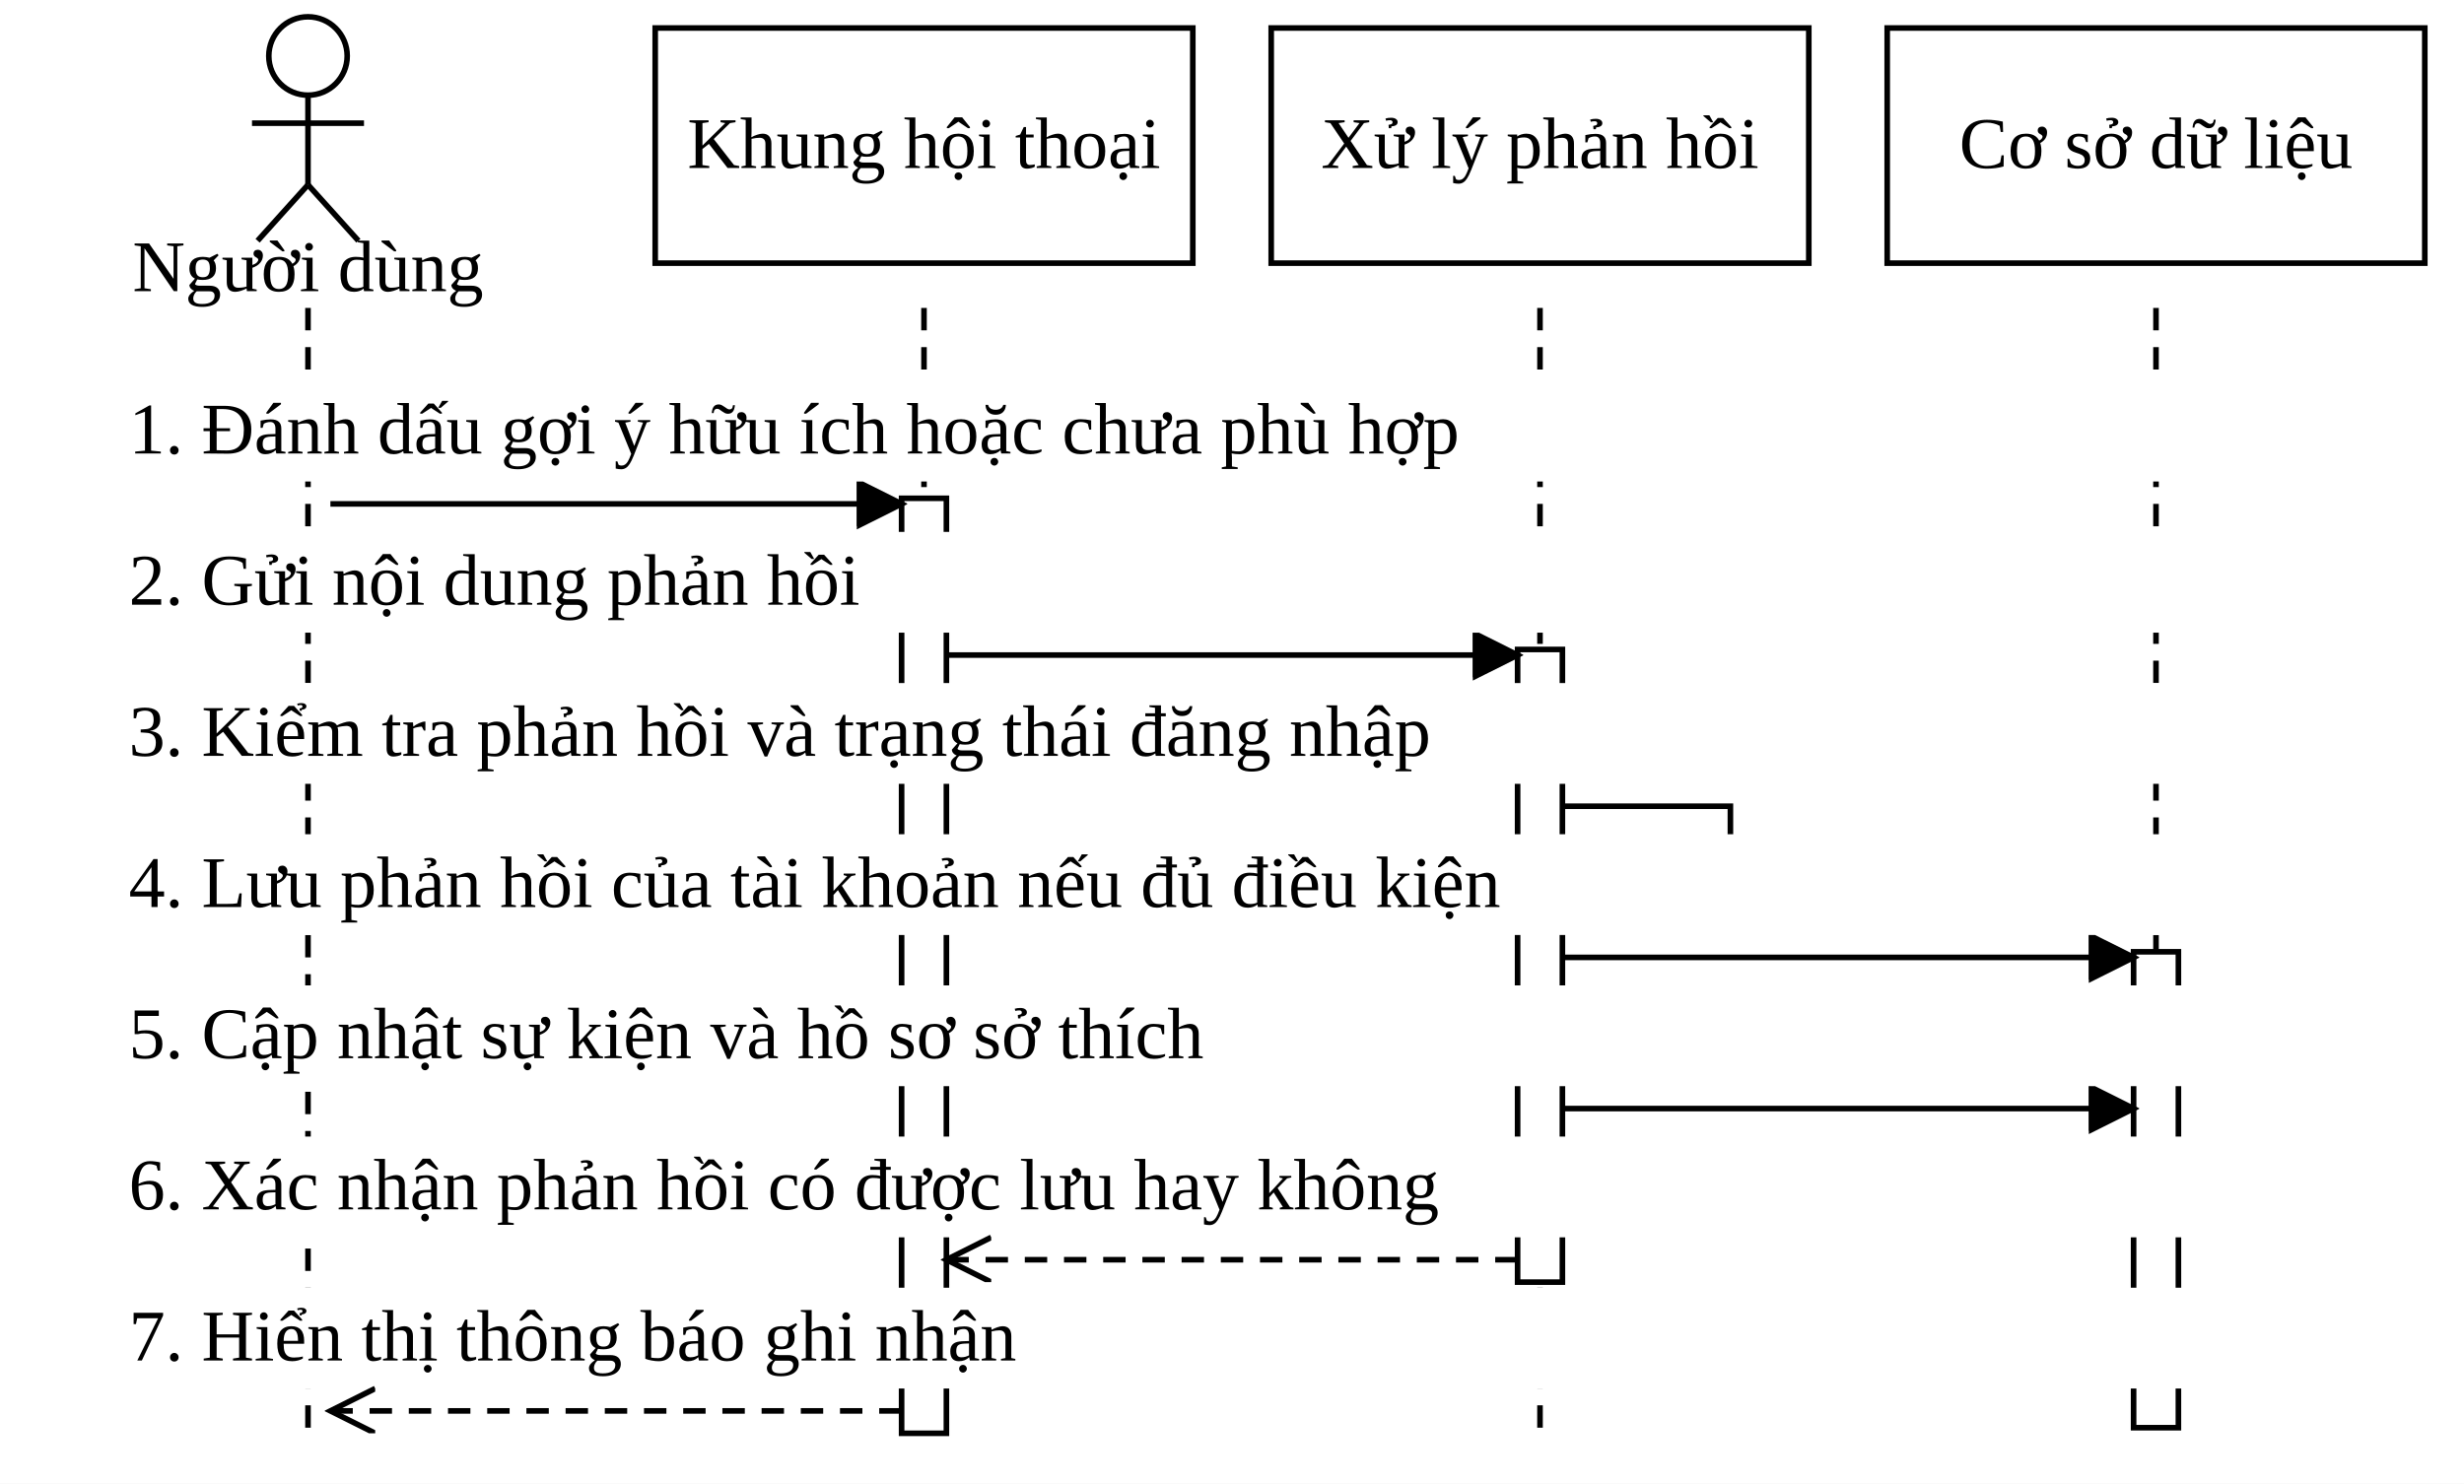
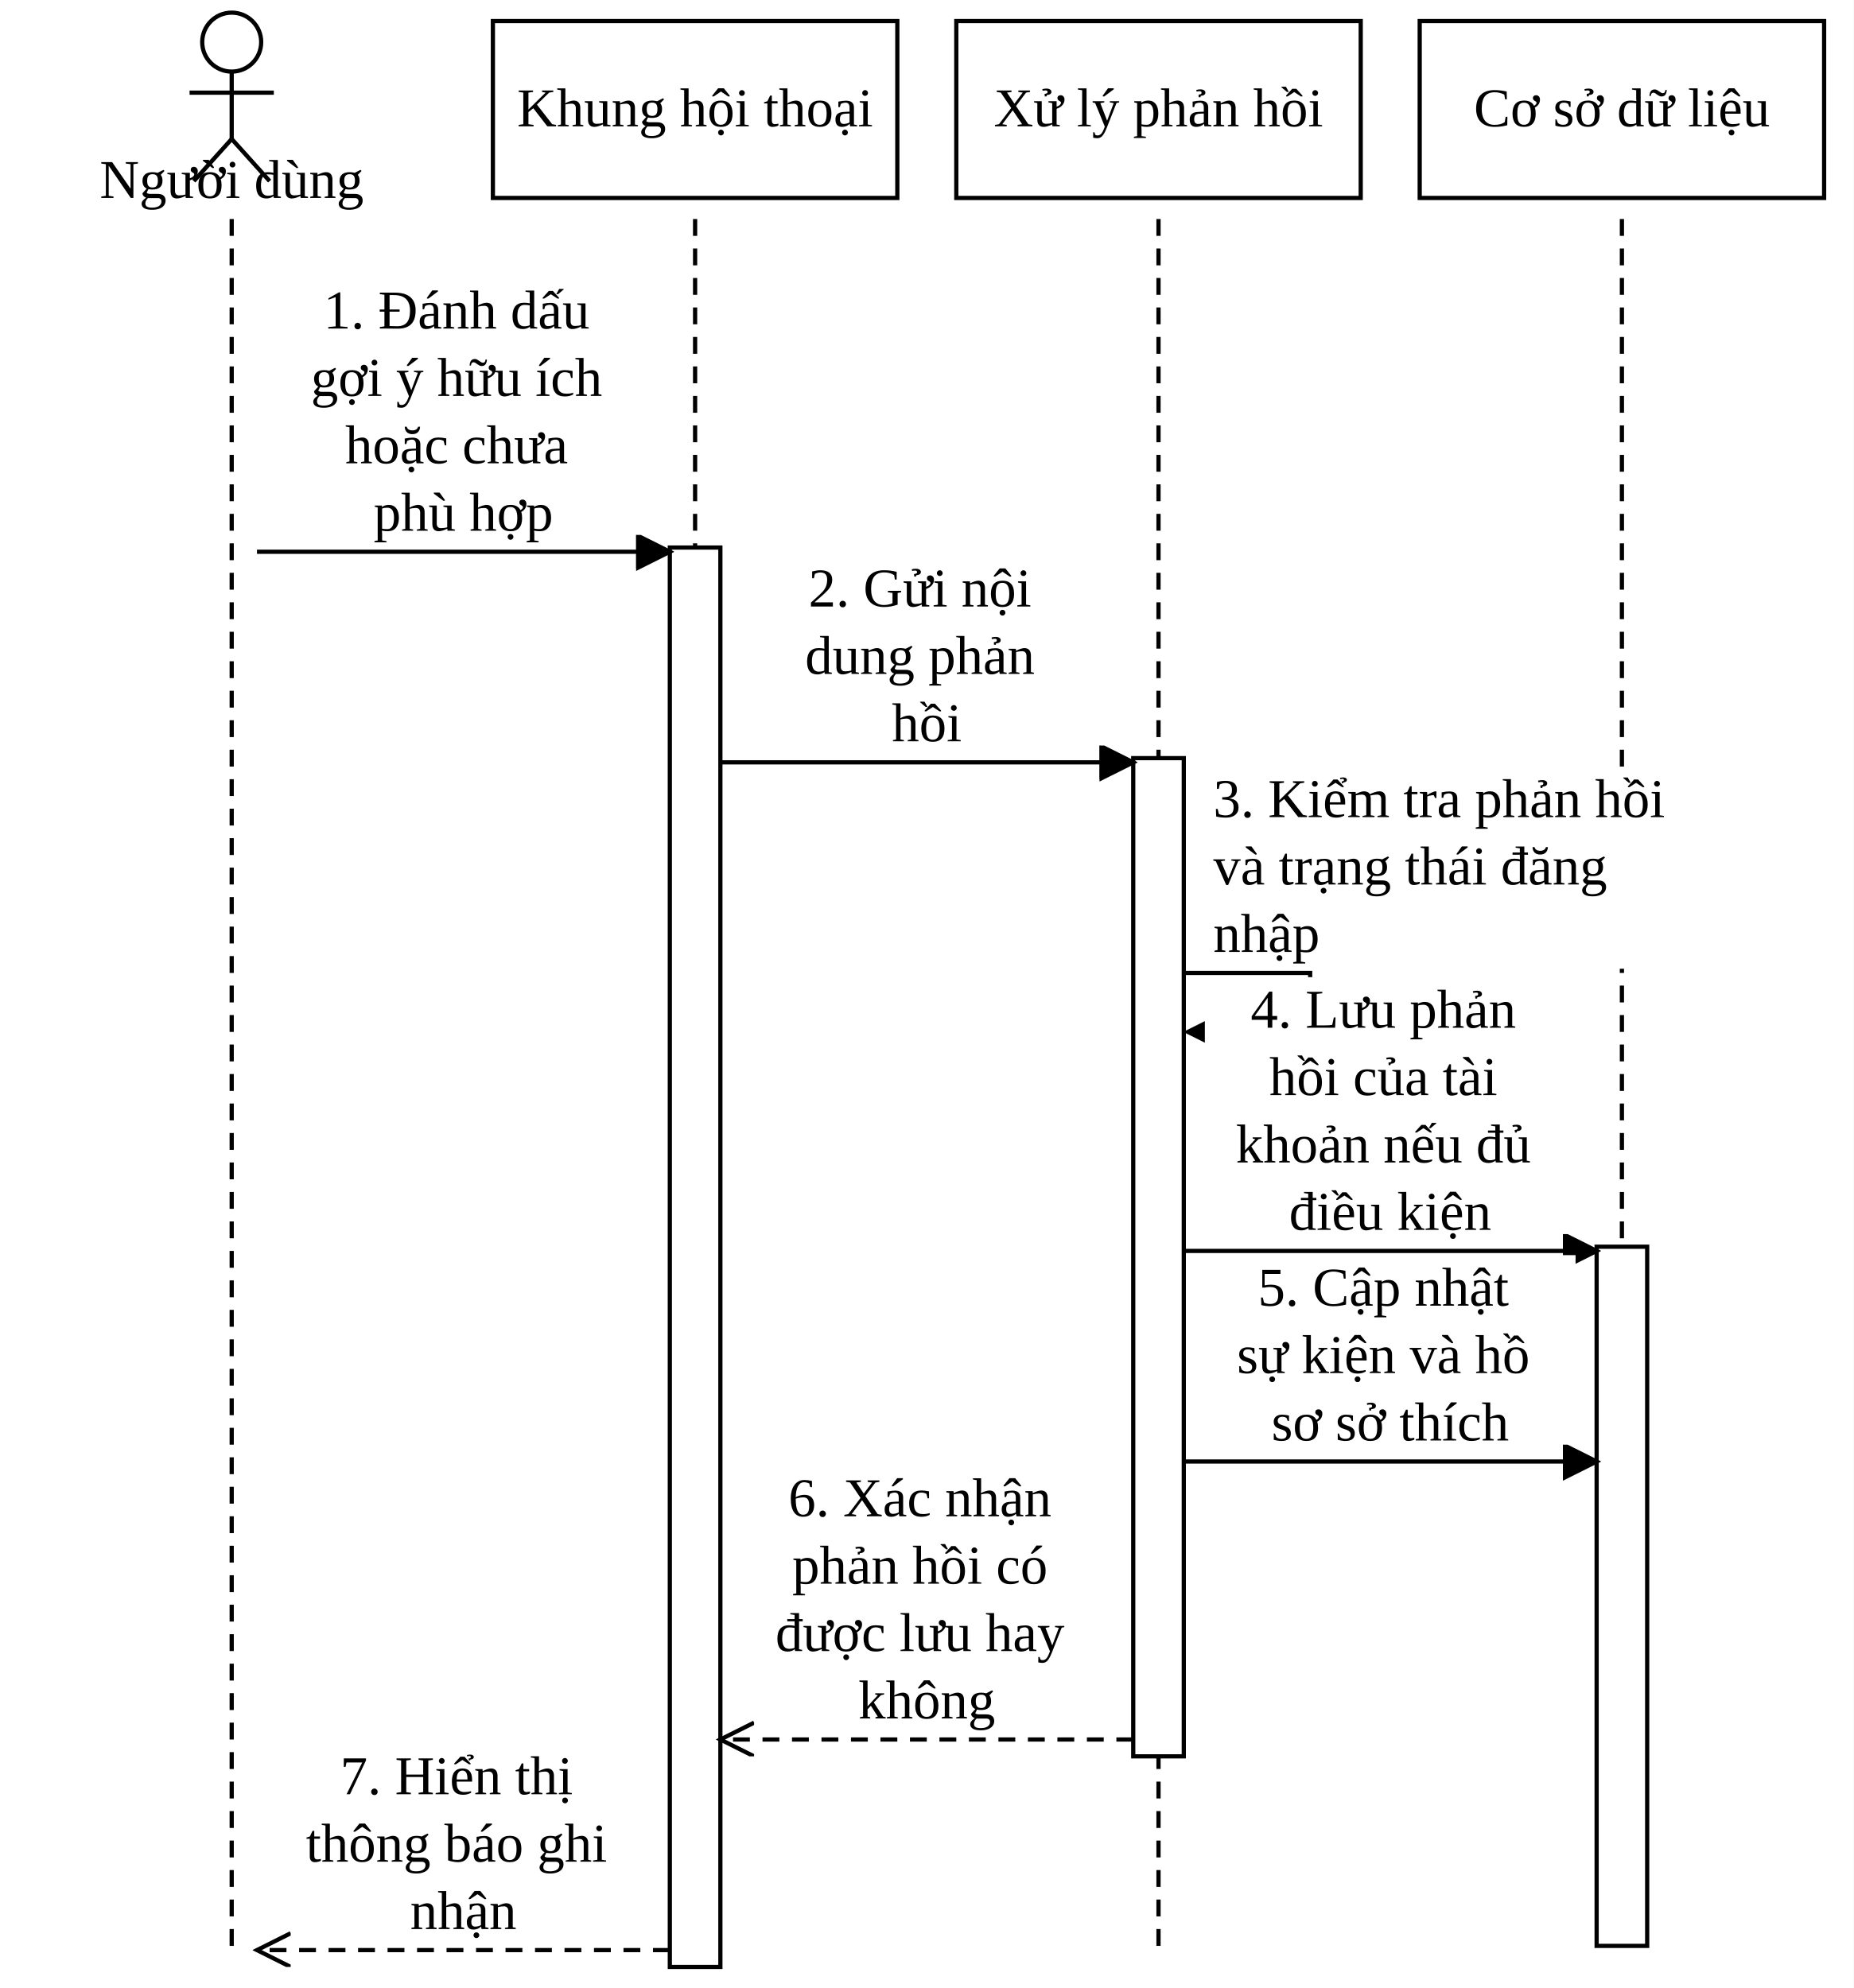
- <svg xmlns="http://www.w3.org/2000/svg" width="440" height="265" viewBox="0 0 440 265">
+ <svg xmlns="http://www.w3.org/2000/svg" width="440" height="472" viewBox="0 0 440 472">
  <rect width="100%" height="100%" fill="white" />
  <defs>
    <marker id="filled" viewBox="0 0 9 9" refX="8" refY="4" markerWidth="9" markerHeight="9" orient="auto" markerUnits="userSpaceOnUse">
      <path d="M 0 0 L 8 4 L 0 8 Z" fill="black" stroke="black" stroke-width="1.0" />
    </marker>
    <marker id="open" viewBox="0 0 9 9" refX="8" refY="4" markerWidth="9" markerHeight="9" orient="auto" markerUnits="userSpaceOnUse">
      <path d="M 0 0 L 8 4 L 0 8" fill="none" stroke="black" stroke-width="1.0" />
    </marker>
    <marker id="triangle" viewBox="0 0 9 9" refX="8" refY="4" markerWidth="9" markerHeight="9" orient="auto" markerUnits="userSpaceOnUse">
      <path d="M 0 0 L 8 4 L 0 8 Z" fill="white" stroke="black" stroke-width="1.0" />
    </marker>
  </defs>
-   <polyline stroke="black" stroke-width="1.0" fill="none" stroke-dasharray="4 3" points="55.0,55 55.0,257" />
-   <polyline stroke="black" stroke-width="1.0" fill="none" stroke-dasharray="4 3" points="165.0,55 165.0,257" />
-   <polyline stroke="black" stroke-width="1.0" fill="none" stroke-dasharray="4 3" points="275.0,55 275.0,257" />
-   <polyline stroke="black" stroke-width="1.0" fill="none" stroke-dasharray="4 3" points="385.0,55 385.0,257" />
-   <rect stroke="black" stroke-width="1.0" fill="white" x="271.0" y="116" width="8" height="113" />
-   <rect stroke="black" stroke-width="1.0" fill="white" x="161.0" y="89" width="8" height="167" />
-   <rect stroke="black" stroke-width="1.0" fill="white" x="381.0" y="170" width="8" height="85" />
-   <rect x="18" y="68" width="404" height="18" fill="white" />
-   <text x="23" y="81.0" text-anchor="start" font-family="Times New Roman" font-size="13" font-weight="normal" font-style="normal" fill="black">
-     <tspan x="23" dy="0">1. Đánh dấu gợi ý hữu ích hoặc chưa phù hợp</tspan>
+   <polyline stroke="black" stroke-width="1.0" fill="none" stroke-dasharray="4 3" points="55.0,52 55.0,464" />
+   <polyline stroke="black" stroke-width="1.0" fill="none" stroke-dasharray="4 3" points="165.0,52 165.0,464" />
+   <polyline stroke="black" stroke-width="1.0" fill="none" stroke-dasharray="4 3" points="275.0,52 275.0,464" />
+   <polyline stroke="black" stroke-width="1.0" fill="none" stroke-dasharray="4 3" points="385.0,52 385.0,464" />
+   <rect stroke="black" stroke-width="1.0" fill="white" x="269.0" y="180" width="12" height="237" />
+   <rect stroke="black" stroke-width="1.0" fill="white" x="159.0" y="130" width="12" height="337" />
+   <rect stroke="black" stroke-width="1.0" fill="white" x="379.0" y="296" width="12" height="166" />
+   <rect x="66.0" y="66" width="88.0" height="64" fill="white" />
+   <text x="110.0" y="78.0" text-anchor="middle" font-family="Times New Roman" font-size="13" font-weight="normal" font-style="normal" fill="black">
+     <tspan x="110.0" dy="0">1. Đánh dấu</tspan>
+     <tspan x="110.0" dy="16">gợi ý hữu ích</tspan>
+     <tspan x="110.0" dy="16">hoặc chưa</tspan>
+     <tspan x="110.0" dy="16">phù hợp</tspan>
  </text>
-   <polyline stroke="black" stroke-width="1.0" fill="none" points="59.0,90 161.0,90" marker-end="url(#filled)" />
-   <rect x="18" y="95" width="404" height="18" fill="white" />
-   <text x="23" y="108.0" text-anchor="start" font-family="Times New Roman" font-size="13" font-weight="normal" font-style="normal" fill="black">
-     <tspan x="23" dy="0">2. Gửi nội dung phản hồi</tspan>
+   <polyline stroke="black" stroke-width="1.0" fill="none" points="61.0,131 159.0,131" marker-end="url(#filled)" />
+   <rect x="176.0" y="132" width="88.0" height="48" fill="white" />
+   <text x="220.0" y="144.0" text-anchor="middle" font-family="Times New Roman" font-size="13" font-weight="normal" font-style="normal" fill="black">
+     <tspan x="220.0" dy="0">2. Gửi nội</tspan>
+     <tspan x="220.0" dy="16">dung phản</tspan>
+     <tspan x="220.0" dy="16">hồi</tspan>
  </text>
-   <polyline stroke="black" stroke-width="1.0" fill="none" points="169.0,117 271.0,117" marker-end="url(#filled)" />
-   <rect x="18" y="122" width="404" height="18" fill="white" />
-   <text x="23" y="135.0" text-anchor="start" font-family="Times New Roman" font-size="13" font-weight="normal" font-style="normal" fill="black">
-     <tspan x="23" dy="0">3. Kiểm tra phản hồi và trạng thái đăng nhập</tspan>
+   <polyline stroke="black" stroke-width="1.0" fill="none" points="171.0,181 269.0,181" marker-end="url(#filled)" />
+   <rect x="283.0" y="182" width="136" height="48" fill="white" />
+   <text x="288.0" y="194.0" text-anchor="start" font-family="Times New Roman" font-size="13" font-weight="normal" font-style="normal" fill="black">
+     <tspan x="288.0" dy="0">3. Kiểm tra phản hồi</tspan>
+     <tspan x="288.0" dy="16">và trạng thái đăng</tspan>
+     <tspan x="288.0" dy="16">nhập</tspan>
  </text>
-   <polyline stroke="black" stroke-width="1.0" fill="none" points="279.0,144 309.0,144 309.0,156 280.0,156" marker-end="url(#filled)" />
-   <rect x="18" y="149" width="404" height="18" fill="white" />
-   <text x="23" y="162.0" text-anchor="start" font-family="Times New Roman" font-size="13" font-weight="normal" font-style="normal" fill="black">
-     <tspan x="23" dy="0">4. Lưu phản hồi của tài khoản nếu đủ điều kiện</tspan>
+   <polyline stroke="black" stroke-width="1.0" fill="none" points="281.0,231 311.0,231 311.0,245 282.0,245" marker-end="url(#filled)" />
+   <rect x="286.0" y="232" width="88.0" height="64" fill="white" />
+   <text x="330.0" y="244.0" text-anchor="middle" font-family="Times New Roman" font-size="13" font-weight="normal" font-style="normal" fill="black">
+     <tspan x="330.0" dy="0">4. Lưu phản</tspan>
+     <tspan x="330.0" dy="16">hồi của tài</tspan>
+     <tspan x="330.0" dy="16">khoản nếu đủ</tspan>
+     <tspan x="330.0" dy="16">điều kiện</tspan>
  </text>
-   <polyline stroke="black" stroke-width="1.0" fill="none" points="279.0,171 381.0,171" marker-end="url(#filled)" />
-   <rect x="18" y="176" width="404" height="18" fill="white" />
-   <text x="23" y="189.0" text-anchor="start" font-family="Times New Roman" font-size="13" font-weight="normal" font-style="normal" fill="black">
-     <tspan x="23" dy="0">5. Cập nhật sự kiện và hồ sơ sở thích</tspan>
+   <polyline stroke="black" stroke-width="1.0" fill="none" points="281.0,297 379.0,297" marker-end="url(#filled)" />
+   <rect x="286.0" y="298" width="88.0" height="48" fill="white" />
+   <text x="330.0" y="310.0" text-anchor="middle" font-family="Times New Roman" font-size="13" font-weight="normal" font-style="normal" fill="black">
+     <tspan x="330.0" dy="0">5. Cập nhật</tspan>
+     <tspan x="330.0" dy="16">sự kiện và hồ</tspan>
+     <tspan x="330.0" dy="16">sơ sở thích</tspan>
  </text>
-   <polyline stroke="black" stroke-width="1.0" fill="none" points="279.0,198 381.0,198" marker-end="url(#filled)" />
-   <rect x="18" y="203" width="404" height="18" fill="white" />
-   <text x="23" y="216.0" text-anchor="start" font-family="Times New Roman" font-size="13" font-weight="normal" font-style="normal" fill="black">
-     <tspan x="23" dy="0">6. Xác nhận phản hồi có được lưu hay không</tspan>
+   <polyline stroke="black" stroke-width="1.0" fill="none" points="281.0,347 379.0,347" marker-end="url(#filled)" />
+   <rect x="176.0" y="348" width="88.0" height="64" fill="white" />
+   <text x="220.0" y="360.0" text-anchor="middle" font-family="Times New Roman" font-size="13" font-weight="normal" font-style="normal" fill="black">
+     <tspan x="220.0" dy="0">6. Xác nhận</tspan>
+     <tspan x="220.0" dy="16">phản hồi có</tspan>
+     <tspan x="220.0" dy="16">được lưu hay</tspan>
+     <tspan x="220.0" dy="16">không</tspan>
  </text>
-   <polyline stroke="black" stroke-width="1.0" fill="none" stroke-dasharray="4 3" points="271.0,225 169.0,225" marker-end="url(#open)" />
-   <rect x="18" y="230" width="404" height="18" fill="white" />
-   <text x="23" y="243.0" text-anchor="start" font-family="Times New Roman" font-size="13" font-weight="normal" font-style="normal" fill="black">
-     <tspan x="23" dy="0">7. Hiển thị thông báo ghi nhận</tspan>
+   <polyline stroke="black" stroke-width="1.0" fill="none" stroke-dasharray="4 3" points="269.0,413 171.0,413" marker-end="url(#open)" />
+   <rect x="66.0" y="414" width="88.0" height="48" fill="white" />
+   <text x="110.0" y="426.0" text-anchor="middle" font-family="Times New Roman" font-size="13" font-weight="normal" font-style="normal" fill="black">
+     <tspan x="110.0" dy="0">7. Hiển thị</tspan>
+     <tspan x="110.0" dy="16">thông báo ghi</tspan>
+     <tspan x="110.0" dy="16">nhận</tspan>
  </text>
-   <polyline stroke="black" stroke-width="1.0" fill="none" stroke-dasharray="4 3" points="161.0,252 59.0,252" marker-end="url(#open)" />
+   <polyline stroke="black" stroke-width="1.0" fill="none" stroke-dasharray="4 3" points="159.0,463 61.0,463" marker-end="url(#open)" />
  <ellipse stroke="black" stroke-width="1.0" fill="white" cx="55.0" cy="10.0" rx="7.0" ry="7.0" />
  <polyline stroke="black" stroke-width="1.0" fill="none" points="55.0,17 55.0,33" />
  <polyline stroke="black" stroke-width="1.0" fill="none" points="45.0,22 65.0,22" />
  <polyline stroke="black" stroke-width="1.0" fill="none" points="55.0,33 46.0,43" />
  <polyline stroke="black" stroke-width="1.0" fill="none" points="55.0,33 64.0,43" />
-   <text x="55.0" y="52.0" text-anchor="middle" font-family="Times New Roman" font-size="13" font-weight="normal" font-style="normal" fill="black">
+   <text x="55.0" y="47.0" text-anchor="middle" font-family="Times New Roman" font-size="13" font-weight="normal" font-style="normal" fill="black">
    <tspan x="55.0" dy="0">Người dùng</tspan>
  </text>
  <rect stroke="black" stroke-width="1.0" fill="white" x="117.0" y="5" width="96" height="42" />
  <text x="165.0" y="30.0" text-anchor="middle" font-family="Times New Roman" font-size="13" font-weight="normal" font-style="normal" fill="black">
    <tspan x="165.0" dy="0">Khung hội thoại</tspan>
  </text>
  <rect stroke="black" stroke-width="1.0" fill="white" x="227.0" y="5" width="96" height="42" />
  <text x="275.0" y="30.0" text-anchor="middle" font-family="Times New Roman" font-size="13" font-weight="normal" font-style="normal" fill="black">
    <tspan x="275.0" dy="0">Xử lý phản hồi</tspan>
  </text>
  <rect stroke="black" stroke-width="1.0" fill="white" x="337.0" y="5" width="96" height="42" />
  <text x="385.0" y="30.0" text-anchor="middle" font-family="Times New Roman" font-size="13" font-weight="normal" font-style="normal" fill="black">
    <tspan x="385.0" dy="0">Cơ sở dữ liệu</tspan>
  </text>
</svg>
